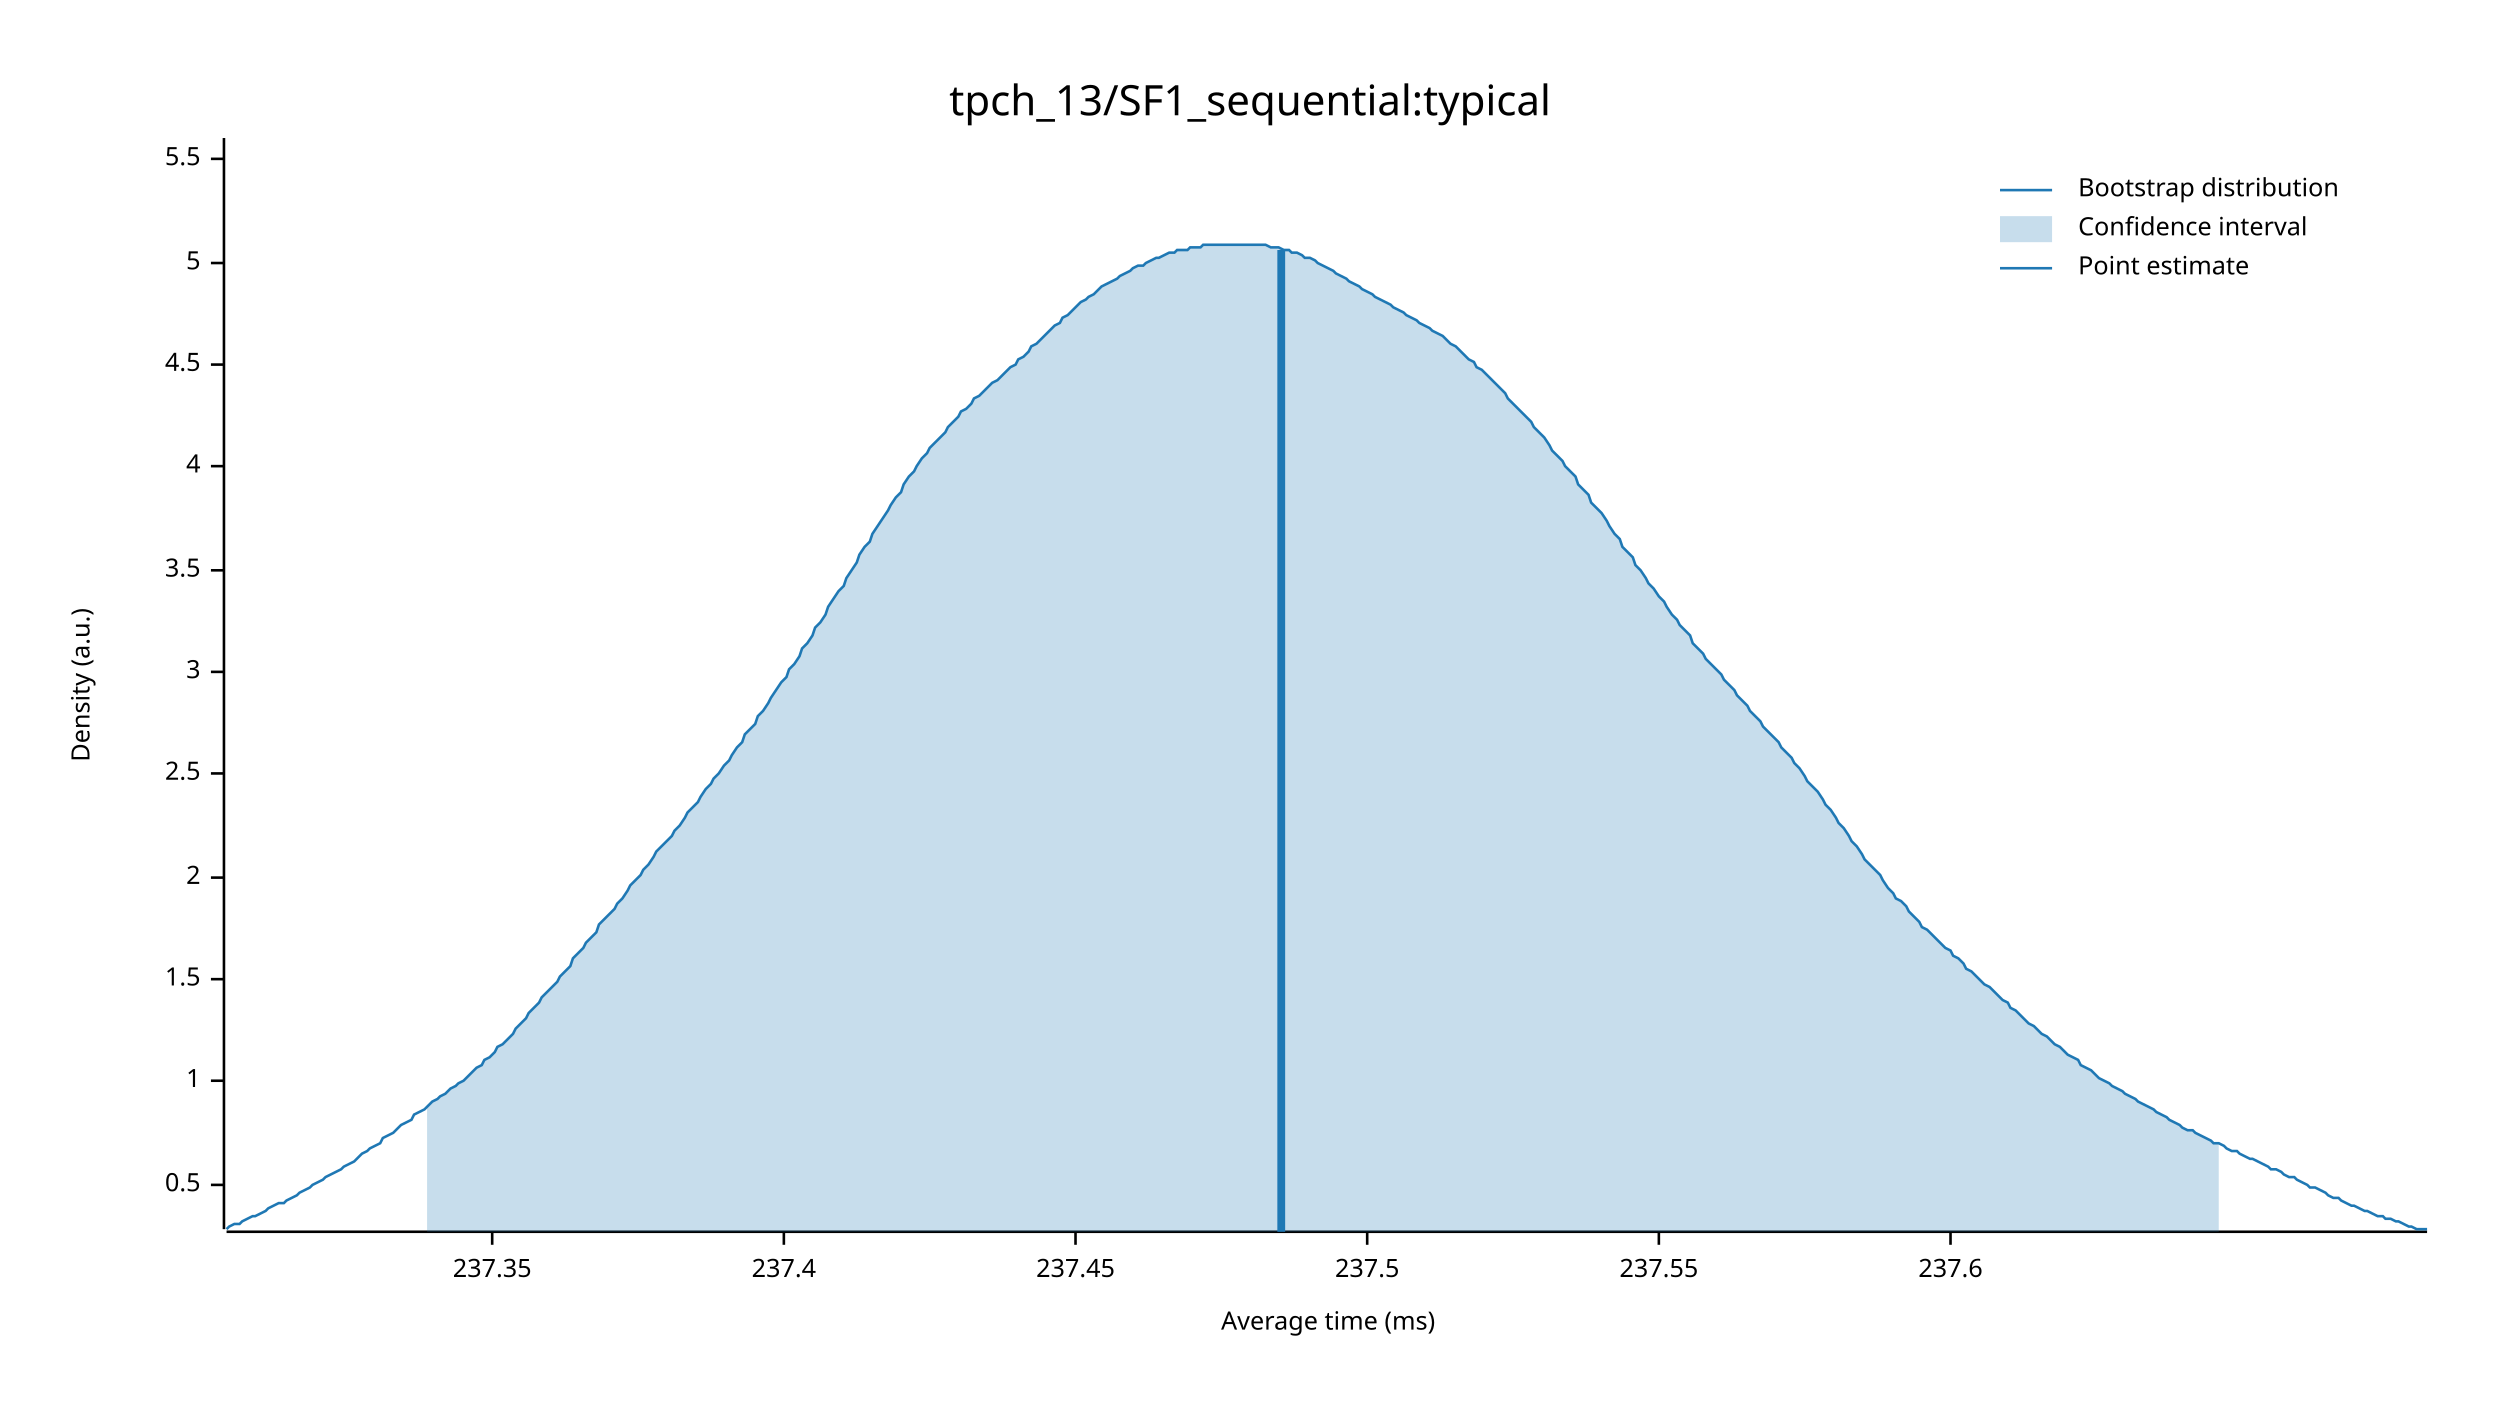
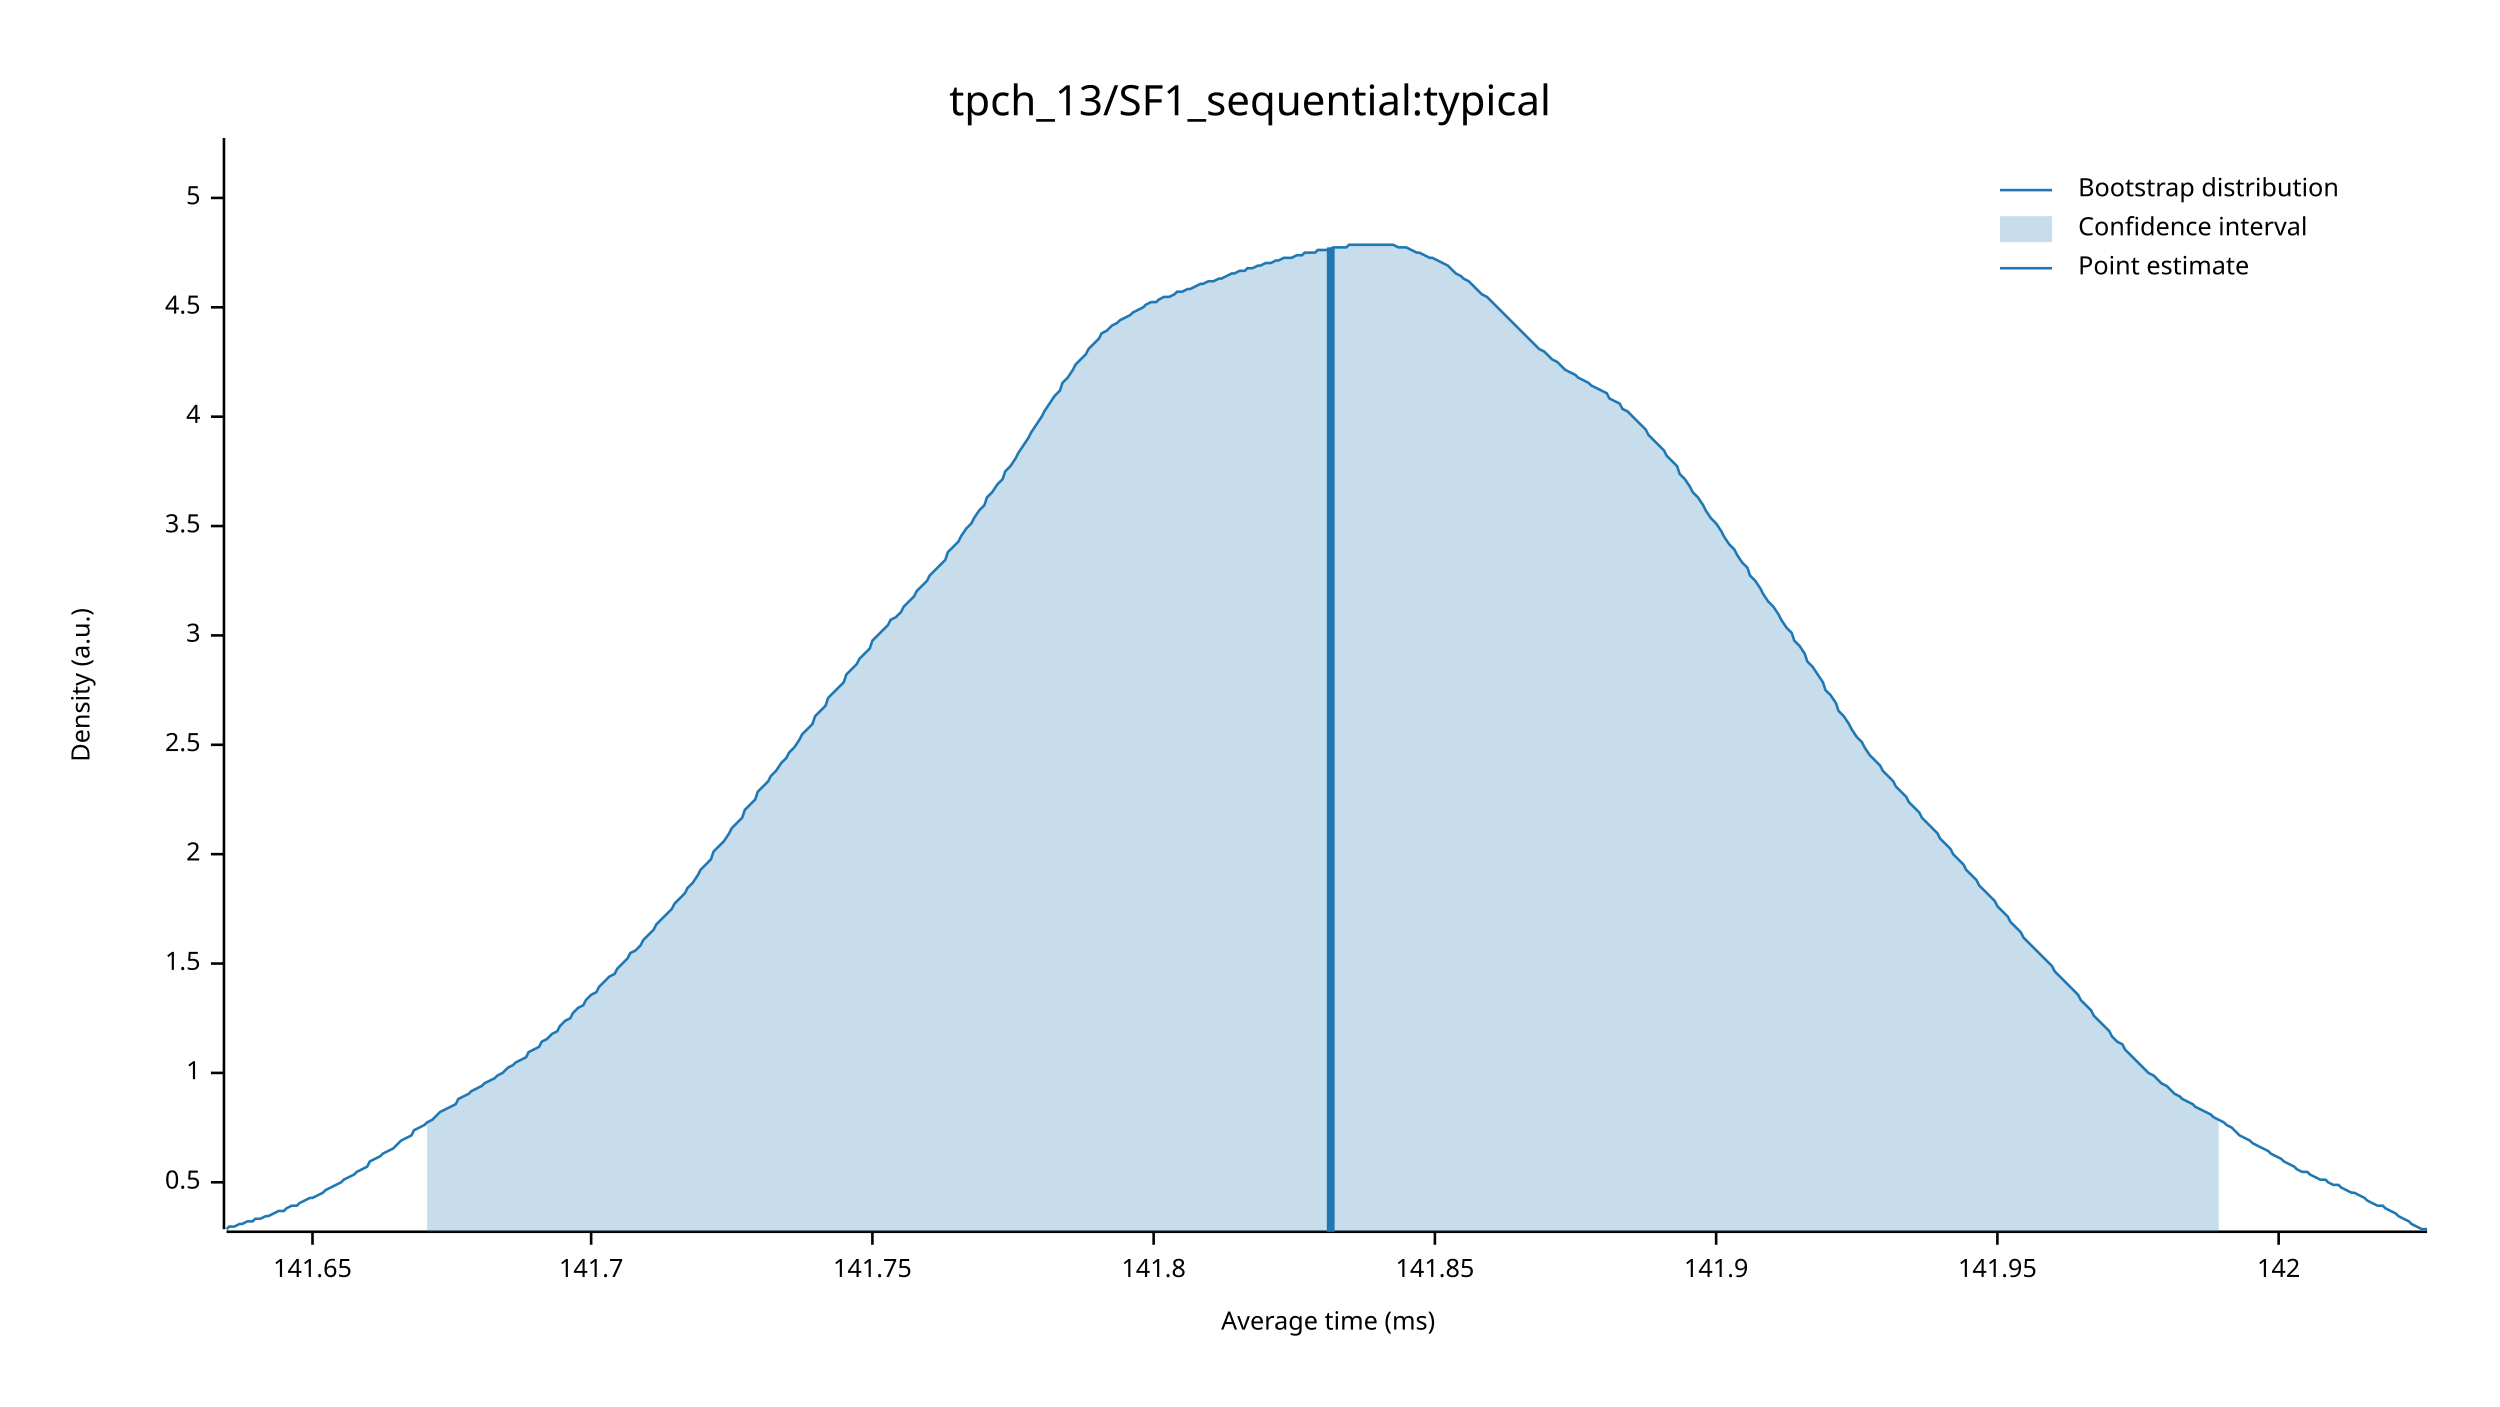
<svg xmlns="http://www.w3.org/2000/svg" width="960" height="540" viewBox="0 0 960 540">
  <text x="480" y="32" dy="0.76em" text-anchor="middle" font-family="sans-serif" font-size="16.129" opacity="1" fill="#000000">
tpch_13/SF1_sequential:typical
</text>
  <text x="27" y="263" dy="0.76em" text-anchor="middle" font-family="sans-serif" font-size="9.677" opacity="1" fill="#000000" transform="rotate(270, 27, 263)">
Density (a.u.)
</text>
  <text x="510" y="513" dy="-0.5ex" text-anchor="middle" font-family="sans-serif" font-size="9.677" opacity="1" fill="#000000">
Average time (ms)
</text>
  <polyline fill="none" opacity="1" stroke="#000000" stroke-width="1" points="86,53 86,472 " />
-   <text x="77" y="455" dy="0.5ex" text-anchor="end" font-family="sans-serif" font-size="9.677" opacity="1" fill="#000000">
+   <text x="77" y="454" dy="0.5ex" text-anchor="end" font-family="sans-serif" font-size="9.677" opacity="1" fill="#000000">
0.5
</text>
-   <polyline fill="none" opacity="1" stroke="#000000" stroke-width="1" points="81,455 86,455 " />
-   <text x="77" y="415" dy="0.5ex" text-anchor="end" font-family="sans-serif" font-size="9.677" opacity="1" fill="#000000">
+   <polyline fill="none" opacity="1" stroke="#000000" stroke-width="1" points="81,454 86,454 " />
+   <text x="77" y="412" dy="0.5ex" text-anchor="end" font-family="sans-serif" font-size="9.677" opacity="1" fill="#000000">
1
</text>
-   <polyline fill="none" opacity="1" stroke="#000000" stroke-width="1" points="81,415 86,415 " />
-   <text x="77" y="376" dy="0.5ex" text-anchor="end" font-family="sans-serif" font-size="9.677" opacity="1" fill="#000000">
+   <polyline fill="none" opacity="1" stroke="#000000" stroke-width="1" points="81,412 86,412 " />
+   <text x="77" y="370" dy="0.5ex" text-anchor="end" font-family="sans-serif" font-size="9.677" opacity="1" fill="#000000">
1.5
</text>
-   <polyline fill="none" opacity="1" stroke="#000000" stroke-width="1" points="81,376 86,376 " />
-   <text x="77" y="337" dy="0.5ex" text-anchor="end" font-family="sans-serif" font-size="9.677" opacity="1" fill="#000000">
+   <polyline fill="none" opacity="1" stroke="#000000" stroke-width="1" points="81,370 86,370 " />
+   <text x="77" y="328" dy="0.5ex" text-anchor="end" font-family="sans-serif" font-size="9.677" opacity="1" fill="#000000">
2
</text>
-   <polyline fill="none" opacity="1" stroke="#000000" stroke-width="1" points="81,337 86,337 " />
-   <text x="77" y="297" dy="0.5ex" text-anchor="end" font-family="sans-serif" font-size="9.677" opacity="1" fill="#000000">
+   <polyline fill="none" opacity="1" stroke="#000000" stroke-width="1" points="81,328 86,328 " />
+   <text x="77" y="286" dy="0.5ex" text-anchor="end" font-family="sans-serif" font-size="9.677" opacity="1" fill="#000000">
2.5
</text>
-   <polyline fill="none" opacity="1" stroke="#000000" stroke-width="1" points="81,297 86,297 " />
-   <text x="77" y="258" dy="0.5ex" text-anchor="end" font-family="sans-serif" font-size="9.677" opacity="1" fill="#000000">
+   <polyline fill="none" opacity="1" stroke="#000000" stroke-width="1" points="81,286 86,286 " />
+   <text x="77" y="244" dy="0.5ex" text-anchor="end" font-family="sans-serif" font-size="9.677" opacity="1" fill="#000000">
3
</text>
-   <polyline fill="none" opacity="1" stroke="#000000" stroke-width="1" points="81,258 86,258 " />
-   <text x="77" y="219" dy="0.5ex" text-anchor="end" font-family="sans-serif" font-size="9.677" opacity="1" fill="#000000">
+   <polyline fill="none" opacity="1" stroke="#000000" stroke-width="1" points="81,244 86,244 " />
+   <text x="77" y="202" dy="0.5ex" text-anchor="end" font-family="sans-serif" font-size="9.677" opacity="1" fill="#000000">
3.5
</text>
-   <polyline fill="none" opacity="1" stroke="#000000" stroke-width="1" points="81,219 86,219 " />
-   <text x="77" y="179" dy="0.5ex" text-anchor="end" font-family="sans-serif" font-size="9.677" opacity="1" fill="#000000">
+   <polyline fill="none" opacity="1" stroke="#000000" stroke-width="1" points="81,202 86,202 " />
+   <text x="77" y="160" dy="0.5ex" text-anchor="end" font-family="sans-serif" font-size="9.677" opacity="1" fill="#000000">
4
</text>
-   <polyline fill="none" opacity="1" stroke="#000000" stroke-width="1" points="81,179 86,179 " />
-   <text x="77" y="140" dy="0.5ex" text-anchor="end" font-family="sans-serif" font-size="9.677" opacity="1" fill="#000000">
+   <polyline fill="none" opacity="1" stroke="#000000" stroke-width="1" points="81,160 86,160 " />
+   <text x="77" y="118" dy="0.5ex" text-anchor="end" font-family="sans-serif" font-size="9.677" opacity="1" fill="#000000">
4.5
</text>
-   <polyline fill="none" opacity="1" stroke="#000000" stroke-width="1" points="81,140 86,140 " />
-   <text x="77" y="101" dy="0.5ex" text-anchor="end" font-family="sans-serif" font-size="9.677" opacity="1" fill="#000000">
+   <polyline fill="none" opacity="1" stroke="#000000" stroke-width="1" points="81,118 86,118 " />
+   <text x="77" y="76" dy="0.5ex" text-anchor="end" font-family="sans-serif" font-size="9.677" opacity="1" fill="#000000">
5
</text>
-   <polyline fill="none" opacity="1" stroke="#000000" stroke-width="1" points="81,101 86,101 " />
-   <text x="77" y="61" dy="0.5ex" text-anchor="end" font-family="sans-serif" font-size="9.677" opacity="1" fill="#000000">
- 5.5
+   <polyline fill="none" opacity="1" stroke="#000000" stroke-width="1" points="81,76 86,76 " />
+   <polyline fill="none" opacity="1" stroke="#000000" stroke-width="1" points="87,473 932,473 " />
+   <text x="120" y="483" dy="0.76em" text-anchor="middle" font-family="sans-serif" font-size="9.677" opacity="1" fill="#000000">
+ 141.65
</text>
-   <polyline fill="none" opacity="1" stroke="#000000" stroke-width="1" points="81,61 86,61 " />
-   <polyline fill="none" opacity="1" stroke="#000000" stroke-width="1" points="87,473 932,473 " />
-   <text x="189" y="483" dy="0.76em" text-anchor="middle" font-family="sans-serif" font-size="9.677" opacity="1" fill="#000000">
- 237.35
+   <polyline fill="none" opacity="1" stroke="#000000" stroke-width="1" points="120,473 120,478 " />
+   <text x="227" y="483" dy="0.76em" text-anchor="middle" font-family="sans-serif" font-size="9.677" opacity="1" fill="#000000">
+ 141.7
</text>
-   <polyline fill="none" opacity="1" stroke="#000000" stroke-width="1" points="189,473 189,478 " />
-   <text x="301" y="483" dy="0.76em" text-anchor="middle" font-family="sans-serif" font-size="9.677" opacity="1" fill="#000000">
- 237.4
+   <polyline fill="none" opacity="1" stroke="#000000" stroke-width="1" points="227,473 227,478 " />
+   <text x="335" y="483" dy="0.76em" text-anchor="middle" font-family="sans-serif" font-size="9.677" opacity="1" fill="#000000">
+ 141.75
</text>
-   <polyline fill="none" opacity="1" stroke="#000000" stroke-width="1" points="301,473 301,478 " />
-   <text x="413" y="483" dy="0.76em" text-anchor="middle" font-family="sans-serif" font-size="9.677" opacity="1" fill="#000000">
- 237.45
+   <polyline fill="none" opacity="1" stroke="#000000" stroke-width="1" points="335,473 335,478 " />
+   <text x="443" y="483" dy="0.76em" text-anchor="middle" font-family="sans-serif" font-size="9.677" opacity="1" fill="#000000">
+ 141.8
</text>
-   <polyline fill="none" opacity="1" stroke="#000000" stroke-width="1" points="413,473 413,478 " />
-   <text x="525" y="483" dy="0.76em" text-anchor="middle" font-family="sans-serif" font-size="9.677" opacity="1" fill="#000000">
- 237.5
+   <polyline fill="none" opacity="1" stroke="#000000" stroke-width="1" points="443,473 443,478 " />
+   <text x="551" y="483" dy="0.76em" text-anchor="middle" font-family="sans-serif" font-size="9.677" opacity="1" fill="#000000">
+ 141.85
</text>
-   <polyline fill="none" opacity="1" stroke="#000000" stroke-width="1" points="525,473 525,478 " />
-   <text x="637" y="483" dy="0.76em" text-anchor="middle" font-family="sans-serif" font-size="9.677" opacity="1" fill="#000000">
- 237.55
+   <polyline fill="none" opacity="1" stroke="#000000" stroke-width="1" points="551,473 551,478 " />
+   <text x="659" y="483" dy="0.76em" text-anchor="middle" font-family="sans-serif" font-size="9.677" opacity="1" fill="#000000">
+ 141.9
</text>
-   <polyline fill="none" opacity="1" stroke="#000000" stroke-width="1" points="637,473 637,478 " />
-   <text x="749" y="483" dy="0.76em" text-anchor="middle" font-family="sans-serif" font-size="9.677" opacity="1" fill="#000000">
- 237.6
+   <polyline fill="none" opacity="1" stroke="#000000" stroke-width="1" points="659,473 659,478 " />
+   <text x="767" y="483" dy="0.76em" text-anchor="middle" font-family="sans-serif" font-size="9.677" opacity="1" fill="#000000">
+ 141.95
</text>
-   <polyline fill="none" opacity="1" stroke="#000000" stroke-width="1" points="749,473 749,478 " />
-   <polyline fill="none" opacity="1" stroke="#1F78B4" stroke-width="1" points="87,472 88,471 90,470 92,470 93,469 95,468 97,467 98,467 100,466 102,465 103,464 105,463 107,462 109,462 110,461 112,460 114,459 115,458 117,457 119,456 120,455 122,454 124,453 125,452 127,451 129,450 131,449 132,448 134,447 136,446 137,445 139,443 141,442 142,441 144,440 146,439 147,437 149,436 151,435 153,433 154,432 156,431 158,430 159,428 161,427 163,426 164,425 166,423 168,422 169,421 171,420 173,418 175,417 176,416 178,415 180,413 181,412 183,410 185,409 186,407 188,406 190,404 191,402 193,401 195,399 197,397 198,395 200,393 202,391 203,389 205,387 207,385 208,383 210,381 212,379 214,377 215,375 217,373 219,371 220,368 222,366 224,364 225,362 227,360 229,358 230,355 232,353 234,351 236,349 237,347 239,345 241,342 242,340 244,338 246,336 247,334 249,332 251,329 252,327 254,325 256,323 258,321 259,319 261,317 263,314 264,312 266,310 268,308 269,306 271,303 273,301 274,299 276,297 278,294 280,292 281,290 283,287 285,285 286,282 288,280 290,278 291,275 293,273 295,270 296,268 298,265 300,262 302,260 303,257 305,255 307,252 308,249 310,247 312,244 313,241 315,239 317,236 318,233 320,230 322,227 324,225 325,222 327,219 329,216 330,213 332,210 334,208 335,205 337,202 339,199 341,196 342,194 344,191 346,189 347,186 349,183 351,181 352,179 354,176 356,174 357,172 359,170 361,168 363,166 364,164 366,162 368,160 369,158 371,157 373,155 374,153 376,152 378,150 379,149 381,147 383,146 385,144 386,143 388,141 390,140 391,138 393,137 395,135 396,133 398,132 400,130 401,129 403,127 405,125 407,124 408,122 410,121 412,119 413,118 415,116 417,115 418,114 420,113 422,111 423,110 425,109 427,108 429,107 430,106 432,105 434,104 435,103 437,102 439,102 440,101 442,100 444,99 445,99 447,98 449,97 451,97 452,96 454,96 456,96 457,95 459,95 461,95 462,94 464,94 466,94 468,94 469,94 471,94 473,94 474,94 476,94 478,94 479,94 481,94 483,94 484,94 486,94 488,95 490,95 491,95 493,96 495,96 496,97 498,97 500,98 501,99 503,99 505,100 506,101 508,102 510,103 512,104 513,105 515,106 517,107 518,108 520,109 522,110 523,111 525,112 527,113 528,114 530,115 532,116 534,117 535,118 537,119 539,120 540,121 542,122 544,123 545,124 547,125 549,126 550,127 552,128 554,129 556,131 557,132 559,133 561,135 562,136 564,138 566,139 567,141 569,142 571,144 573,146 574,147 576,149 578,151 579,153 581,155 583,157 584,158 586,160 588,162 589,164 591,166 593,168 595,171 596,173 598,175 600,177 601,179 603,181 605,183 606,186 608,188 610,190 611,193 613,195 615,197 617,200 618,202 620,205 622,207 623,210 625,212 627,214 628,217 630,219 632,222 633,224 635,226 637,229 639,231 640,233 642,236 644,238 645,240 647,242 649,244 650,247 652,249 654,251 655,253 657,255 659,257 661,259 662,261 664,263 666,265 667,267 669,269 671,271 672,273 674,275 676,277 677,279 679,281 681,283 683,285 684,287 686,289 688,291 689,293 691,295 693,298 694,300 696,302 698,304 700,307 701,309 703,311 705,314 706,316 708,318 710,321 711,323 713,325 715,328 716,330 718,332 720,334 722,336 723,338 725,341 727,343 728,345 730,346 732,348 733,350 735,352 737,354 738,356 740,357 742,359 744,361 745,362 747,364 749,365 750,367 752,368 754,370 755,372 757,373 759,375 760,376 762,378 764,379 766,381 767,382 769,384 771,385 772,387 774,388 776,390 777,391 779,393 781,394 782,395 784,397 786,398 788,400 789,401 791,402 793,404 794,405 796,406 798,407 799,409 801,410 803,411 804,412 806,414 808,415 810,416 811,417 813,418 815,419 816,420 818,421 820,422 821,423 823,424 825,425 827,426 828,427 830,428 832,429 833,430 835,431 837,432 838,433 840,434 842,434 843,435 845,436 847,437 849,438 850,439 852,439 854,440 855,441 857,442 859,442 860,443 862,444 864,445 865,445 867,446 869,447 871,448 872,449 874,449 876,450 877,451 879,452 881,452 882,453 884,454 886,455 887,456 889,456 891,457 893,458 894,459 896,460 898,460 899,461 901,462 903,463 904,463 906,464 908,465 909,465 911,466 913,467 915,467 916,468 918,468 920,469 921,469 923,470 925,471 926,471 928,472 930,472 932,472 " />
-   <polygon opacity="0.25" fill="#1F78B4" points="164,425 166,423 168,422 169,421 171,420 173,418 175,417 176,416 178,415 180,413 181,412 183,410 185,409 186,407 188,406 190,404 191,402 193,401 195,399 197,397 198,395 200,393 202,391 203,389 205,387 207,385 208,383 210,381 212,379 214,377 215,375 217,373 219,371 220,368 222,366 224,364 225,362 227,360 229,358 230,355 232,353 234,351 236,349 237,347 239,345 241,342 242,340 244,338 246,336 247,334 249,332 251,329 252,327 254,325 256,323 258,321 259,319 261,317 263,314 264,312 266,310 268,308 269,306 271,303 273,301 274,299 276,297 278,294 280,292 281,290 283,287 285,285 286,282 288,280 290,278 291,275 293,273 295,270 296,268 298,265 300,262 302,260 303,257 305,255 307,252 308,249 310,247 312,244 313,241 315,239 317,236 318,233 320,230 322,227 324,225 325,222 327,219 329,216 330,213 332,210 334,208 335,205 337,202 339,199 341,196 342,194 344,191 346,189 347,186 349,183 351,181 352,179 354,176 356,174 357,172 359,170 361,168 363,166 364,164 366,162 368,160 369,158 371,157 373,155 374,153 376,152 378,150 379,149 381,147 383,146 385,144 386,143 388,141 390,140 391,138 393,137 395,135 396,133 398,132 400,130 401,129 403,127 405,125 407,124 408,122 410,121 412,119 413,118 415,116 417,115 418,114 420,113 422,111 423,110 425,109 427,108 429,107 430,106 432,105 434,104 435,103 437,102 439,102 440,101 442,100 444,99 445,99 447,98 449,97 451,97 452,96 454,96 456,96 457,95 459,95 461,95 462,94 464,94 466,94 468,94 469,94 471,94 473,94 474,94 476,94 478,94 479,94 481,94 483,94 484,94 486,94 488,95 490,95 491,95 493,96 495,96 496,97 498,97 500,98 501,99 503,99 505,100 506,101 508,102 510,103 512,104 513,105 515,106 517,107 518,108 520,109 522,110 523,111 525,112 527,113 528,114 530,115 532,116 534,117 535,118 537,119 539,120 540,121 542,122 544,123 545,124 547,125 549,126 550,127 552,128 554,129 556,131 557,132 559,133 561,135 562,136 564,138 566,139 567,141 569,142 571,144 573,146 574,147 576,149 578,151 579,153 581,155 583,157 584,158 586,160 588,162 589,164 591,166 593,168 595,171 596,173 598,175 600,177 601,179 603,181 605,183 606,186 608,188 610,190 611,193 613,195 615,197 617,200 618,202 620,205 622,207 623,210 625,212 627,214 628,217 630,219 632,222 633,224 635,226 637,229 639,231 640,233 642,236 644,238 645,240 647,242 649,244 650,247 652,249 654,251 655,253 657,255 659,257 661,259 662,261 664,263 666,265 667,267 669,269 671,271 672,273 674,275 676,277 677,279 679,281 681,283 683,285 684,287 686,289 688,291 689,293 691,295 693,298 694,300 696,302 698,304 700,307 701,309 703,311 705,314 706,316 708,318 710,321 711,323 713,325 715,328 716,330 718,332 720,334 722,336 723,338 725,341 727,343 728,345 730,346 732,348 733,350 735,352 737,354 738,356 740,357 742,359 744,361 745,362 747,364 749,365 750,367 752,368 754,370 755,372 757,373 759,375 760,376 762,378 764,379 766,381 767,382 769,384 771,385 772,387 774,388 776,390 777,391 779,393 781,394 782,395 784,397 786,398 788,400 789,401 791,402 793,404 794,405 796,406 798,407 799,409 801,410 803,411 804,412 806,414 808,415 810,416 811,417 813,418 815,419 816,420 818,421 820,422 821,423 823,424 825,425 827,426 828,427 830,428 832,429 833,430 835,431 837,432 838,433 840,434 842,434 843,435 845,436 847,437 849,438 850,439 852,439 852,473 164,473 " />
-   <polyline fill="none" opacity="1" stroke="#1F78B4" stroke-width="3" points="492,473 492,96 " />
+   <polyline fill="none" opacity="1" stroke="#000000" stroke-width="1" points="767,473 767,478 " />
+   <text x="875" y="483" dy="0.76em" text-anchor="middle" font-family="sans-serif" font-size="9.677" opacity="1" fill="#000000">
+ 142
+ </text>
+   <polyline fill="none" opacity="1" stroke="#000000" stroke-width="1" points="875,473 875,478 " />
+   <polyline fill="none" opacity="1" stroke="#1F78B4" stroke-width="1" points="87,472 88,471 90,471 92,470 93,470 95,469 97,469 98,468 100,468 102,467 103,467 105,466 107,465 109,465 110,464 112,463 114,463 115,462 117,461 119,460 120,460 122,459 124,458 125,457 127,456 129,455 131,454 132,453 134,452 136,451 137,450 139,449 141,448 142,446 144,445 146,444 147,443 149,442 151,441 153,439 154,438 156,437 158,436 159,434 161,433 163,432 164,431 166,430 168,428 169,427 171,426 173,425 175,424 176,422 178,421 180,420 181,419 183,418 185,417 186,416 188,415 190,414 191,413 193,412 195,410 197,409 198,408 200,407 202,406 203,404 205,403 207,402 208,400 210,399 212,397 214,396 215,394 217,392 219,391 220,389 222,387 224,386 225,384 227,382 229,381 230,379 232,377 234,375 236,374 237,372 239,370 241,368 242,366 244,365 246,363 247,361 249,359 251,357 252,355 254,353 256,351 258,349 259,347 261,345 263,343 264,341 266,339 268,336 269,334 271,332 273,330 274,327 276,325 278,323 280,320 281,318 283,316 285,314 286,311 288,309 290,307 291,304 293,302 295,300 296,298 298,296 300,293 302,291 303,289 305,287 307,284 308,282 310,280 312,278 313,275 315,273 317,271 318,268 320,266 322,264 324,262 325,259 327,257 329,255 330,253 332,251 334,249 335,246 337,244 339,242 341,240 342,238 344,237 346,235 347,233 349,231 351,229 352,227 354,225 356,223 357,221 359,219 361,217 363,215 364,212 366,210 368,208 369,206 371,203 373,201 374,199 376,196 378,194 379,191 381,189 383,186 385,184 386,181 388,179 390,176 391,174 393,171 395,168 396,166 398,163 400,160 401,158 403,155 405,152 407,150 408,147 410,145 412,142 413,140 415,138 417,136 418,134 420,132 422,130 423,128 425,127 427,125 429,124 430,123 432,122 434,121 435,120 437,119 439,118 440,117 442,116 444,116 445,115 447,114 449,114 451,113 452,112 454,112 456,111 457,111 459,110 461,109 462,109 464,108 466,108 468,107 469,107 471,106 473,105 474,105 476,104 478,104 479,103 481,103 483,102 484,102 486,101 488,101 490,100 491,100 493,99 495,99 496,99 498,98 500,98 501,97 503,97 505,97 506,96 508,96 510,96 512,95 513,95 515,95 517,95 518,94 520,94 522,94 523,94 525,94 527,94 528,94 530,94 532,94 534,94 535,94 537,95 539,95 540,95 542,96 544,97 545,97 547,98 549,99 550,99 552,100 554,101 556,102 557,103 559,105 561,106 562,107 564,108 566,110 567,111 569,113 571,114 573,116 574,117 576,119 578,121 579,122 581,124 583,126 584,127 586,129 588,131 589,132 591,134 593,135 595,137 596,138 598,139 600,141 601,142 603,143 605,144 606,145 608,146 610,147 611,148 613,149 615,150 617,151 618,153 620,154 622,155 623,157 625,158 627,160 628,161 630,163 632,165 633,167 635,169 637,171 639,173 640,175 642,177 644,179 645,182 647,184 649,187 650,189 652,191 654,194 655,196 657,199 659,201 661,204 662,206 664,209 666,211 667,213 669,216 671,218 672,221 674,223 676,226 677,228 679,231 681,233 683,236 684,238 686,241 688,243 689,246 691,248 693,251 694,254 696,256 698,259 700,262 701,265 703,267 705,270 706,273 708,275 710,278 711,280 713,283 715,285 716,287 718,290 720,292 722,294 723,296 725,298 727,300 728,302 730,304 732,306 733,308 735,310 737,312 738,314 740,316 742,318 744,320 745,322 747,324 749,326 750,328 752,330 754,332 755,334 757,336 759,338 760,340 762,342 764,344 766,346 767,348 769,350 771,352 772,354 774,356 776,358 777,360 779,362 781,364 782,365 784,367 786,369 788,371 789,373 791,375 793,377 794,378 796,380 798,382 799,384 801,386 803,388 804,390 806,392 808,394 810,396 811,398 813,400 815,401 816,403 818,405 820,407 821,408 823,410 825,412 827,413 828,414 830,416 832,417 833,418 835,420 837,421 838,422 840,423 842,424 843,425 845,426 847,427 849,428 850,429 852,430 854,431 855,432 857,433 859,435 860,436 862,437 864,438 865,439 867,440 869,441 871,442 872,443 874,444 876,445 877,446 879,447 881,448 882,449 884,450 886,450 887,451 889,452 891,453 893,453 894,454 896,455 898,455 899,456 901,457 903,458 904,458 906,459 908,460 909,461 911,462 913,463 915,463 916,464 918,465 920,466 921,467 923,468 925,469 926,470 928,471 930,472 932,472 " />
+   <polygon opacity="0.25" fill="#1F78B4" points="164,431 166,430 168,428 169,427 171,426 173,425 175,424 176,422 178,421 180,420 181,419 183,418 185,417 186,416 188,415 190,414 191,413 193,412 195,410 197,409 198,408 200,407 202,406 203,404 205,403 207,402 208,400 210,399 212,397 214,396 215,394 217,392 219,391 220,389 222,387 224,386 225,384 227,382 229,381 230,379 232,377 234,375 236,374 237,372 239,370 241,368 242,366 244,365 246,363 247,361 249,359 251,357 252,355 254,353 256,351 258,349 259,347 261,345 263,343 264,341 266,339 268,336 269,334 271,332 273,330 274,327 276,325 278,323 280,320 281,318 283,316 285,314 286,311 288,309 290,307 291,304 293,302 295,300 296,298 298,296 300,293 302,291 303,289 305,287 307,284 308,282 310,280 312,278 313,275 315,273 317,271 318,268 320,266 322,264 324,262 325,259 327,257 329,255 330,253 332,251 334,249 335,246 337,244 339,242 341,240 342,238 344,237 346,235 347,233 349,231 351,229 352,227 354,225 356,223 357,221 359,219 361,217 363,215 364,212 366,210 368,208 369,206 371,203 373,201 374,199 376,196 378,194 379,191 381,189 383,186 385,184 386,181 388,179 390,176 391,174 393,171 395,168 396,166 398,163 400,160 401,158 403,155 405,152 407,150 408,147 410,145 412,142 413,140 415,138 417,136 418,134 420,132 422,130 423,128 425,127 427,125 429,124 430,123 432,122 434,121 435,120 437,119 439,118 440,117 442,116 444,116 445,115 447,114 449,114 451,113 452,112 454,112 456,111 457,111 459,110 461,109 462,109 464,108 466,108 468,107 469,107 471,106 473,105 474,105 476,104 478,104 479,103 481,103 483,102 484,102 486,101 488,101 490,100 491,100 493,99 495,99 496,99 498,98 500,98 501,97 503,97 505,97 506,96 508,96 510,96 512,95 513,95 515,95 517,95 518,94 520,94 522,94 523,94 525,94 527,94 528,94 530,94 532,94 534,94 535,94 537,95 539,95 540,95 542,96 544,97 545,97 547,98 549,99 550,99 552,100 554,101 556,102 557,103 559,105 561,106 562,107 564,108 566,110 567,111 569,113 571,114 573,116 574,117 576,119 578,121 579,122 581,124 583,126 584,127 586,129 588,131 589,132 591,134 593,135 595,137 596,138 598,139 600,141 601,142 603,143 605,144 606,145 608,146 610,147 611,148 613,149 615,150 617,151 618,153 620,154 622,155 623,157 625,158 627,160 628,161 630,163 632,165 633,167 635,169 637,171 639,173 640,175 642,177 644,179 645,182 647,184 649,187 650,189 652,191 654,194 655,196 657,199 659,201 661,204 662,206 664,209 666,211 667,213 669,216 671,218 672,221 674,223 676,226 677,228 679,231 681,233 683,236 684,238 686,241 688,243 689,246 691,248 693,251 694,254 696,256 698,259 700,262 701,265 703,267 705,270 706,273 708,275 710,278 711,280 713,283 715,285 716,287 718,290 720,292 722,294 723,296 725,298 727,300 728,302 730,304 732,306 733,308 735,310 737,312 738,314 740,316 742,318 744,320 745,322 747,324 749,326 750,328 752,330 754,332 755,334 757,336 759,338 760,340 762,342 764,344 766,346 767,348 769,350 771,352 772,354 774,356 776,358 777,360 779,362 781,364 782,365 784,367 786,369 788,371 789,373 791,375 793,377 794,378 796,380 798,382 799,384 801,386 803,388 804,390 806,392 808,394 810,396 811,398 813,400 815,401 816,403 818,405 820,407 821,408 823,410 825,412 827,413 828,414 830,416 832,417 833,418 835,420 837,421 838,422 840,423 842,424 843,425 845,426 847,427 849,428 850,429 852,430 852,473 164,473 " />
+   <polyline fill="none" opacity="1" stroke="#1F78B4" stroke-width="3" points="511,473 511,95 " />
  <text x="798" y="68" dy="0.76em" text-anchor="start" font-family="sans-serif" font-size="9.677" opacity="1" fill="#000000">
Bootstrap distribution
</text>
  <text x="798" y="83" dy="0.76em" text-anchor="start" font-family="sans-serif" font-size="9.677" opacity="1" fill="#000000">
Confidence interval
</text>
  <text x="798" y="98" dy="0.76em" text-anchor="start" font-family="sans-serif" font-size="9.677" opacity="1" fill="#000000">
Point estimate
</text>
  <polyline fill="none" opacity="1" stroke="#1F78B4" stroke-width="1" points="768,73 788,73 " />
  <rect x="768" y="83" width="20" height="10" opacity="0.25" fill="#1F78B4" stroke="none" />
  <polyline fill="none" opacity="1" stroke="#1F78B4" stroke-width="1" points="768,103 788,103 " />
</svg>
